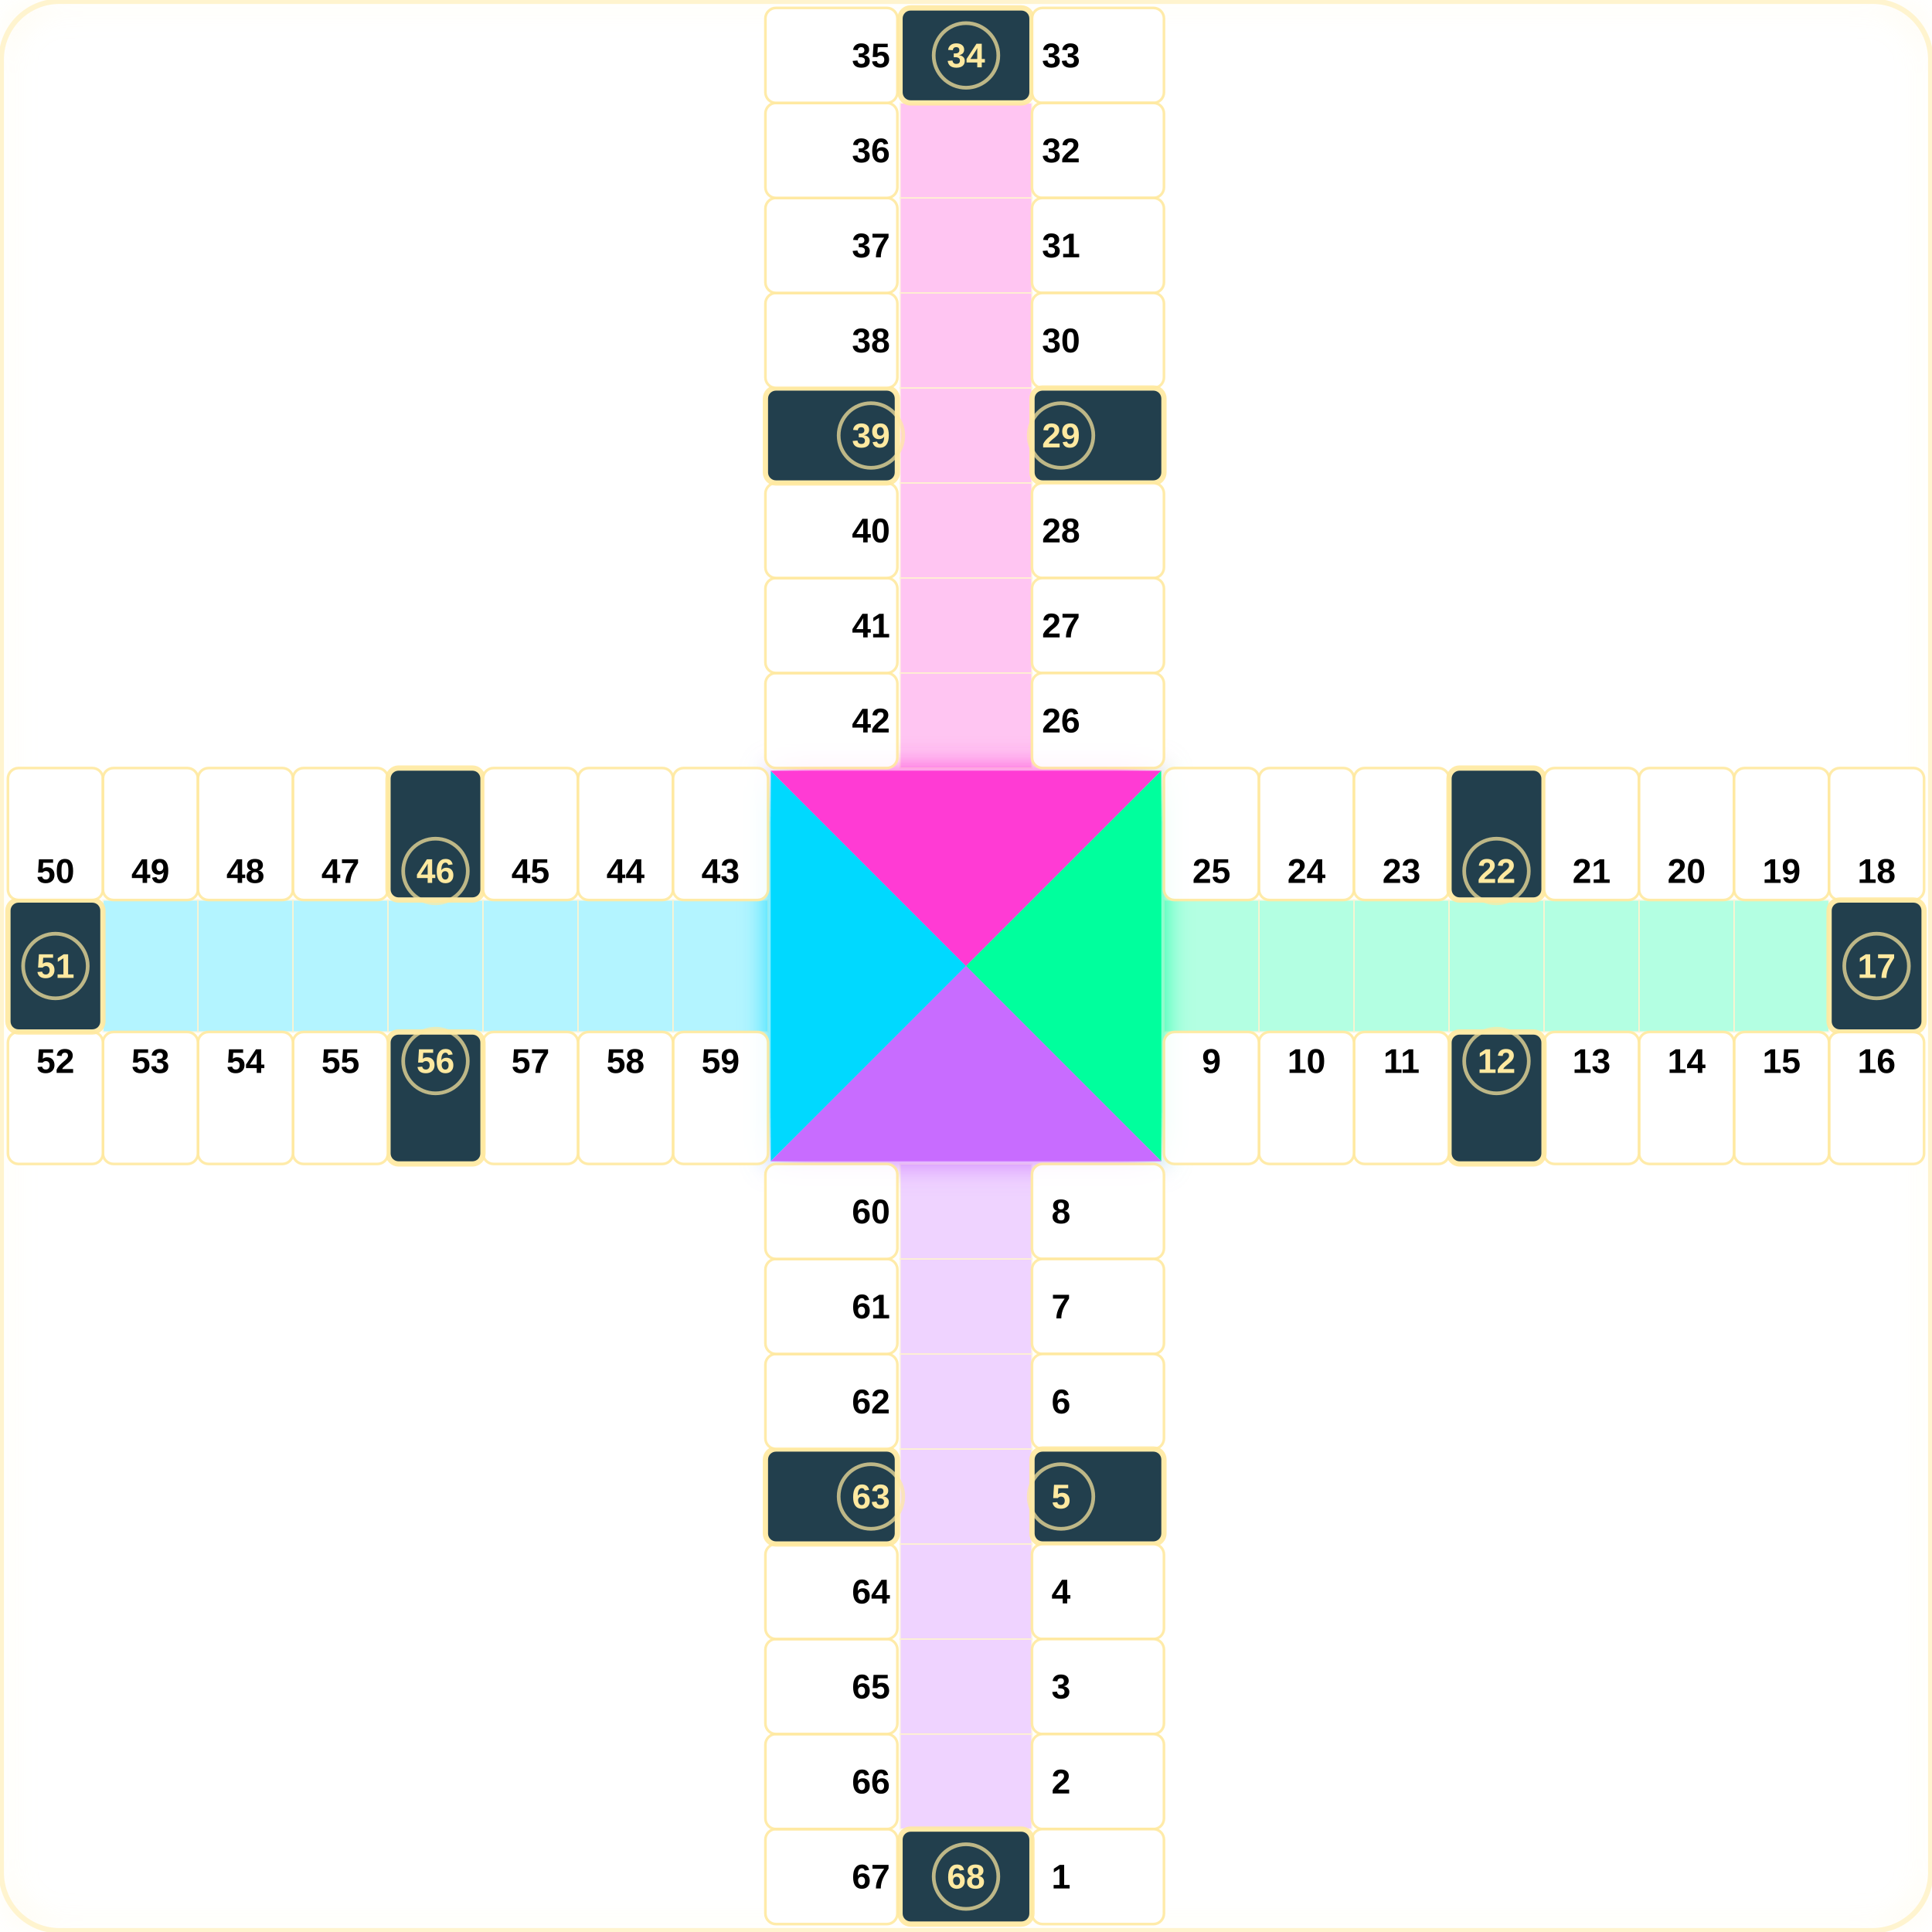
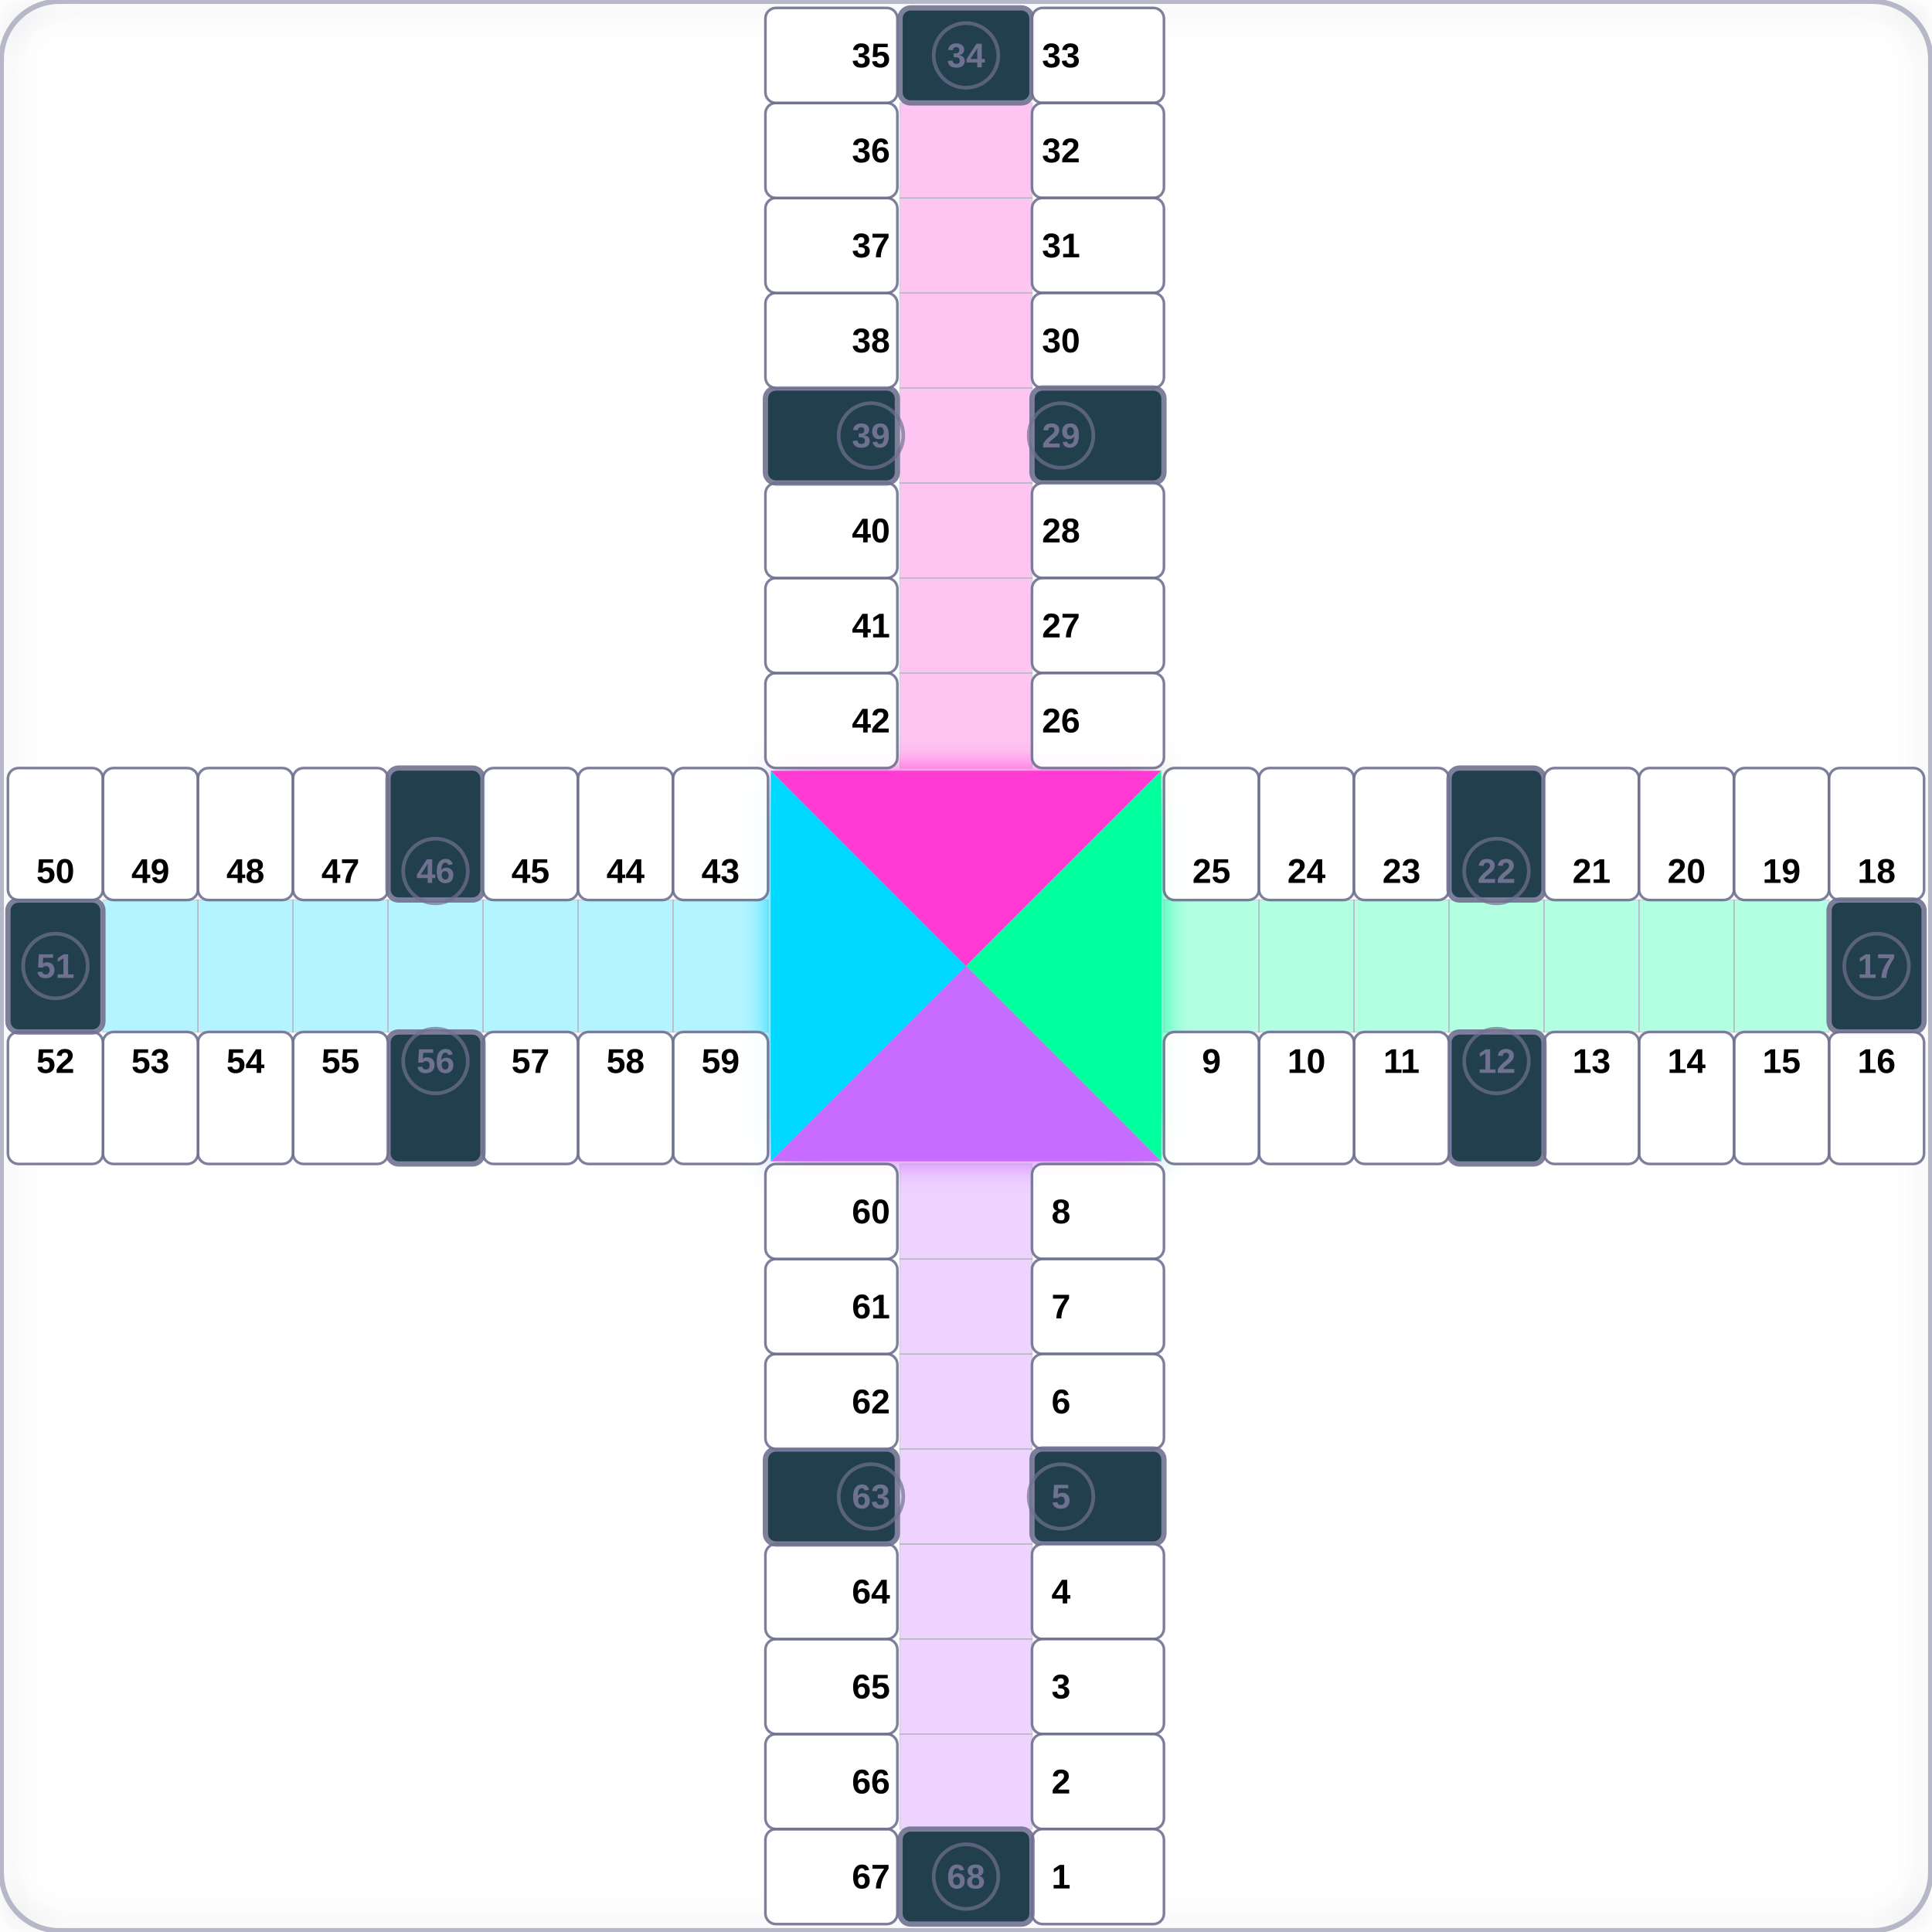
<svg xmlns="http://www.w3.org/2000/svg" viewBox="0 0 732 732" font-family="Arial, sans-serif">
  <defs>
    <radialGradient id="bg" cx="50%" cy="50%" r="75%">
      <stop offset="0%" stop-color="#101830" />
      <stop offset="100%" stop-color="#03060f" />
    </radialGradient>
    <linearGradient id="gPink" x1="0" y1="0" x2="1" y2="1">
      <stop offset="0%" stop-color="#ff3bd4" />
      <stop offset="100%" stop-color="#ff3bd4" />
    </linearGradient>
    <linearGradient id="gBlue" x1="0" y1="0" x2="1" y2="1">
      <stop offset="0%" stop-color="#00d9ff" />
      <stop offset="100%" stop-color="#00d9ff" />
    </linearGradient>
    <linearGradient id="gPurple" x1="0" y1="0" x2="1" y2="1">
      <stop offset="0%" stop-color="#c86cff" />
      <stop offset="100%" stop-color="#c86cff" />
    </linearGradient>
    <linearGradient id="gGreen" x1="0" y1="0" x2="1" y2="1">
      <stop offset="0%" stop-color="#00ff9d" />
      <stop offset="100%" stop-color="#00ff9d" />
    </linearGradient>
    <filter id="glow">
      <feGaussianBlur stdDeviation="5.5" result="b" />
      <feMerge>
        <feMergeNode in="b" />
        <feMergeNode in="SourceGraphic" />
      </feMerge>
    </filter>
  </defs>
-   <rect x="0.5" y="0.5" width="731" height="731" rx="22" fill="none" stroke="#ffe9a0" stroke-width="2" opacity="0.5" filter="url(#glow)" />
-   <rect x="341" y="657" width="50" height="36" fill="url(#gPurple)" opacity="0.3" stroke="#ffe9a0" stroke-width="0.5" />
-   <rect x="341" y="621" width="50" height="36" fill="url(#gPurple)" opacity="0.3" stroke="#ffe9a0" stroke-width="0.5" />
-   <rect x="341" y="585" width="50" height="36" fill="url(#gPurple)" opacity="0.3" stroke="#ffe9a0" stroke-width="0.5" />
-   <rect x="341" y="549" width="50" height="36" fill="url(#gPurple)" opacity="0.3" stroke="#ffe9a0" stroke-width="0.5" />
-   <rect x="341" y="513" width="50" height="36" fill="url(#gPurple)" opacity="0.3" stroke="#ffe9a0" stroke-width="0.5" />
-   <rect x="341" y="477" width="50" height="36" fill="url(#gPurple)" opacity="0.3" stroke="#ffe9a0" stroke-width="0.5" />
-   <rect x="341" y="441" width="50" height="36" fill="url(#gPurple)" opacity="0.3" stroke="#ffe9a0" stroke-width="0.5" />
-   <rect x="39" y="341" width="36" height="50" fill="url(#gBlue)" opacity="0.3" stroke="#ffe9a0" stroke-width="0.5" />
-   <rect x="75" y="341" width="36" height="50" fill="url(#gBlue)" opacity="0.3" stroke="#ffe9a0" stroke-width="0.5" />
-   <rect x="111" y="341" width="36" height="50" fill="url(#gBlue)" opacity="0.3" stroke="#ffe9a0" stroke-width="0.5" />
-   <rect x="147" y="341" width="36" height="50" fill="url(#gBlue)" opacity="0.3" stroke="#ffe9a0" stroke-width="0.5" />
-   <rect x="183" y="341" width="36" height="50" fill="url(#gBlue)" opacity="0.3" stroke="#ffe9a0" stroke-width="0.5" />
-   <rect x="219" y="341" width="36" height="50" fill="url(#gBlue)" opacity="0.3" stroke="#ffe9a0" stroke-width="0.5" />
-   <rect x="255" y="341" width="36" height="50" fill="url(#gBlue)" opacity="0.3" stroke="#ffe9a0" stroke-width="0.5" />
-   <rect x="341" y="39" width="50" height="36" fill="url(#gPink)" opacity="0.3" stroke="#ffe9a0" stroke-width="0.5" />
-   <rect x="341" y="75" width="50" height="36" fill="url(#gPink)" opacity="0.3" stroke="#ffe9a0" stroke-width="0.5" />
-   <rect x="341" y="111" width="50" height="36" fill="url(#gPink)" opacity="0.3" stroke="#ffe9a0" stroke-width="0.5" />
-   <rect x="341" y="147" width="50" height="36" fill="url(#gPink)" opacity="0.3" stroke="#ffe9a0" stroke-width="0.5" />
-   <rect x="341" y="183" width="50" height="36" fill="url(#gPink)" opacity="0.3" stroke="#ffe9a0" stroke-width="0.5" />
-   <rect x="341" y="219" width="50" height="36" fill="url(#gPink)" opacity="0.3" stroke="#ffe9a0" stroke-width="0.5" />
-   <rect x="341" y="255" width="50" height="36" fill="url(#gPink)" opacity="0.3" stroke="#ffe9a0" stroke-width="0.5" />
-   <rect x="657" y="341" width="36" height="50" fill="url(#gGreen)" opacity="0.3" stroke="#ffe9a0" stroke-width="0.5" />
-   <rect x="621" y="341" width="36" height="50" fill="url(#gGreen)" opacity="0.3" stroke="#ffe9a0" stroke-width="0.5" />
-   <rect x="585" y="341" width="36" height="50" fill="url(#gGreen)" opacity="0.3" stroke="#ffe9a0" stroke-width="0.5" />
-   <rect x="549" y="341" width="36" height="50" fill="url(#gGreen)" opacity="0.3" stroke="#ffe9a0" stroke-width="0.5" />
-   <rect x="513" y="341" width="36" height="50" fill="url(#gGreen)" opacity="0.3" stroke="#ffe9a0" stroke-width="0.5" />
-   <rect x="477" y="341" width="36" height="50" fill="url(#gGreen)" opacity="0.3" stroke="#ffe9a0" stroke-width="0.5" />
-   <rect x="441" y="341" width="36" height="50" fill="url(#gGreen)" opacity="0.3" stroke="#ffe9a0" stroke-width="0.5" />
+   <rect x="0.5" y="0.5" width="731" height="731" rx="22" fill="none" stroke="#6f7190ff" stroke-width="2" opacity="0.5" filter="url(#glow)" />
+   <rect x="341" y="657" width="50" height="36" fill="url(#gPurple)" opacity="0.3" stroke="#6f7190ff" stroke-width="0.5" />
+   <rect x="341" y="621" width="50" height="36" fill="url(#gPurple)" opacity="0.3" stroke="#6f7190ff" stroke-width="0.5" />
+   <rect x="341" y="585" width="50" height="36" fill="url(#gPurple)" opacity="0.3" stroke="#6f7190ff" stroke-width="0.5" />
+   <rect x="341" y="549" width="50" height="36" fill="url(#gPurple)" opacity="0.3" stroke="#6f7190ff" stroke-width="0.5" />
+   <rect x="341" y="513" width="50" height="36" fill="url(#gPurple)" opacity="0.3" stroke="#6f7190ff" stroke-width="0.5" />
+   <rect x="341" y="477" width="50" height="36" fill="url(#gPurple)" opacity="0.3" stroke="#6f7190ff" stroke-width="0.5" />
+   <rect x="341" y="441" width="50" height="36" fill="url(#gPurple)" opacity="0.3" stroke="#6f7190ff" stroke-width="0.5" />
+   <rect x="39" y="341" width="36" height="50" fill="url(#gBlue)" opacity="0.3" stroke="#6f7190ff" stroke-width="0.5" />
+   <rect x="75" y="341" width="36" height="50" fill="url(#gBlue)" opacity="0.3" stroke="#6f7190ff" stroke-width="0.5" />
+   <rect x="111" y="341" width="36" height="50" fill="url(#gBlue)" opacity="0.3" stroke="#6f7190ff" stroke-width="0.5" />
+   <rect x="147" y="341" width="36" height="50" fill="url(#gBlue)" opacity="0.3" stroke="#6f7190ff" stroke-width="0.5" />
+   <rect x="183" y="341" width="36" height="50" fill="url(#gBlue)" opacity="0.3" stroke="#6f7190ff" stroke-width="0.5" />
+   <rect x="219" y="341" width="36" height="50" fill="url(#gBlue)" opacity="0.3" stroke="#6f7190ff" stroke-width="0.5" />
+   <rect x="255" y="341" width="36" height="50" fill="url(#gBlue)" opacity="0.3" stroke="#6f7190ff" stroke-width="0.5" />
+   <rect x="341" y="39" width="50" height="36" fill="url(#gPink)" opacity="0.3" stroke="#6f7190ff" stroke-width="0.5" />
+   <rect x="341" y="75" width="50" height="36" fill="url(#gPink)" opacity="0.3" stroke="#6f7190ff" stroke-width="0.5" />
+   <rect x="341" y="111" width="50" height="36" fill="url(#gPink)" opacity="0.3" stroke="#6f7190ff" stroke-width="0.5" />
+   <rect x="341" y="147" width="50" height="36" fill="url(#gPink)" opacity="0.3" stroke="#6f7190ff" stroke-width="0.5" />
+   <rect x="341" y="183" width="50" height="36" fill="url(#gPink)" opacity="0.3" stroke="#6f7190ff" stroke-width="0.5" />
+   <rect x="341" y="219" width="50" height="36" fill="url(#gPink)" opacity="0.3" stroke="#6f7190ff" stroke-width="0.5" />
+   <rect x="341" y="255" width="50" height="36" fill="url(#gPink)" opacity="0.3" stroke="#6f7190ff" stroke-width="0.5" />
+   <rect x="657" y="341" width="36" height="50" fill="url(#gGreen)" opacity="0.3" stroke="#6f7190ff" stroke-width="0.5" />
+   <rect x="621" y="341" width="36" height="50" fill="url(#gGreen)" opacity="0.3" stroke="#6f7190ff" stroke-width="0.5" />
+   <rect x="585" y="341" width="36" height="50" fill="url(#gGreen)" opacity="0.3" stroke="#6f7190ff" stroke-width="0.5" />
+   <rect x="549" y="341" width="36" height="50" fill="url(#gGreen)" opacity="0.3" stroke="#6f7190ff" stroke-width="0.5" />
+   <rect x="513" y="341" width="36" height="50" fill="url(#gGreen)" opacity="0.3" stroke="#6f7190ff" stroke-width="0.5" />
+   <rect x="477" y="341" width="36" height="50" fill="url(#gGreen)" opacity="0.3" stroke="#6f7190ff" stroke-width="0.5" />
+   <rect x="441" y="341" width="36" height="50" fill="url(#gGreen)" opacity="0.3" stroke="#6f7190ff" stroke-width="0.5" />
  <g filter="url(#glow)">
    <polygon points="292,292 366.0,366.0 292,440" fill="url(#gBlue)" />
    <polygon points="292,292 366.0,366.0 440,292" fill="url(#gPink)" />
    <polygon points="440,292 366.0,366.0 440,440" fill="url(#gGreen)" />
    <polygon points="292,440 366.0,366.0 440,440" fill="url(#gPurple)" />
  </g>
-   <rect x="290" y="693" width="50" height="36" rx="4" fill="#ffffffff" stroke="#ffe9a0" stroke-width="1" opacity="0.9" />
+   <rect x="290" y="693" width="50" height="36" rx="4" fill="#ffffffff" stroke="#6f7190ff" stroke-width="1" opacity="0.9" />
  <text x="330.0" y="711" font-size="13" font-weight="bold" fill="#000000ff" text-anchor="middle" dominant-baseline="central">67</text>
-   <rect x="290" y="657" width="50" height="36" rx="4" fill="#ffffffff" stroke="#ffe9a0" stroke-width="1" opacity="0.9" />
+   <rect x="290" y="657" width="50" height="36" rx="4" fill="#ffffffff" stroke="#6f7190ff" stroke-width="1" opacity="0.9" />
  <text x="330.0" y="675" font-size="13" font-weight="bold" fill="#000000ff" text-anchor="middle" dominant-baseline="central">66</text>
-   <rect x="290" y="621" width="50" height="36" rx="4" fill="#ffffffff" stroke="#ffe9a0" stroke-width="1" opacity="0.9" />
+   <rect x="290" y="621" width="50" height="36" rx="4" fill="#ffffffff" stroke="#6f7190ff" stroke-width="1" opacity="0.9" />
  <text x="330.0" y="639" font-size="13" font-weight="bold" fill="#000000ff" text-anchor="middle" dominant-baseline="central">65</text>
-   <rect x="290" y="585" width="50" height="36" rx="4" fill="#ffffffff" stroke="#ffe9a0" stroke-width="1" opacity="0.9" />
+   <rect x="290" y="585" width="50" height="36" rx="4" fill="#ffffffff" stroke="#6f7190ff" stroke-width="1" opacity="0.9" />
  <text x="330.0" y="603" font-size="13" font-weight="bold" fill="#000000ff" text-anchor="middle" dominant-baseline="central">64</text>
-   <rect x="290" y="549" width="50" height="36" rx="4" fill="#0a2a3a" stroke="#ffe9a0" stroke-width="2" opacity="0.9" />
-   <circle cx="330.0" cy="567" r="12.24" fill="none" stroke="#ffe9a0" stroke-width="1.4" opacity="0.7" />
-   <text x="330.0" y="567" font-size="13" font-weight="bold" fill="#ffe9a0" text-anchor="middle" dominant-baseline="central">63</text>
-   <rect x="290" y="513" width="50" height="36" rx="4" fill="#ffffffff" stroke="#ffe9a0" stroke-width="1" opacity="0.9" />
+   <rect x="290" y="549" width="50" height="36" rx="4" fill="#0a2a3a" stroke="#6f7190ff" stroke-width="2" opacity="0.9" />
+   <circle cx="330.0" cy="567" r="12.24" fill="none" stroke="#6f7190ff" stroke-width="1.4" opacity="0.7" />
+   <text x="330.0" y="567" font-size="13" font-weight="bold" fill="#6f7190ff" text-anchor="middle" dominant-baseline="central">63</text>
+   <rect x="290" y="513" width="50" height="36" rx="4" fill="#ffffffff" stroke="#6f7190ff" stroke-width="1" opacity="0.9" />
  <text x="330.0" y="531" font-size="13" font-weight="bold" fill="#000000ff" text-anchor="middle" dominant-baseline="central">62</text>
-   <rect x="290" y="477" width="50" height="36" rx="4" fill="#ffffffff" stroke="#ffe9a0" stroke-width="1" opacity="0.9" />
+   <rect x="290" y="477" width="50" height="36" rx="4" fill="#ffffffff" stroke="#6f7190ff" stroke-width="1" opacity="0.9" />
  <text x="330.0" y="495" font-size="13" font-weight="bold" fill="#000000ff" text-anchor="middle" dominant-baseline="central">61</text>
-   <rect x="290" y="441" width="50" height="36" rx="4" fill="#ffffffff" stroke="#ffe9a0" stroke-width="1" opacity="0.9" />
+   <rect x="290" y="441" width="50" height="36" rx="4" fill="#ffffffff" stroke="#6f7190ff" stroke-width="1" opacity="0.9" />
  <text x="330.0" y="459" font-size="13" font-weight="bold" fill="#000000ff" text-anchor="middle" dominant-baseline="central">60</text>
-   <rect x="255" y="391" width="36" height="50" rx="4" fill="#ffffffff" stroke="#ffe9a0" stroke-width="1" opacity="0.9" />
+   <rect x="255" y="391" width="36" height="50" rx="4" fill="#ffffffff" stroke="#6f7190ff" stroke-width="1" opacity="0.9" />
  <text x="273" y="402.0" font-size="13" font-weight="bold" fill="#000000ff" text-anchor="middle" dominant-baseline="central">59</text>
-   <rect x="219" y="391" width="36" height="50" rx="4" fill="#ffffffff" stroke="#ffe9a0" stroke-width="1" opacity="0.9" />
+   <rect x="219" y="391" width="36" height="50" rx="4" fill="#ffffffff" stroke="#6f7190ff" stroke-width="1" opacity="0.9" />
  <text x="237" y="402.0" font-size="13" font-weight="bold" fill="#000000ff" text-anchor="middle" dominant-baseline="central">58</text>
-   <rect x="183" y="391" width="36" height="50" rx="4" fill="#ffffffff" stroke="#ffe9a0" stroke-width="1" opacity="0.9" />
+   <rect x="183" y="391" width="36" height="50" rx="4" fill="#ffffffff" stroke="#6f7190ff" stroke-width="1" opacity="0.9" />
  <text x="201" y="402.0" font-size="13" font-weight="bold" fill="#000000ff" text-anchor="middle" dominant-baseline="central">57</text>
-   <rect x="147" y="391" width="36" height="50" rx="4" fill="#0a2a3a" stroke="#ffe9a0" stroke-width="2" opacity="0.9" />
-   <circle cx="165" cy="402.0" r="12.24" fill="none" stroke="#ffe9a0" stroke-width="1.4" opacity="0.7" />
-   <text x="165" y="402.0" font-size="13" font-weight="bold" fill="#ffe9a0" text-anchor="middle" dominant-baseline="central">56</text>
-   <rect x="111" y="391" width="36" height="50" rx="4" fill="#ffffffff" stroke="#ffe9a0" stroke-width="1" opacity="0.9" />
+   <rect x="147" y="391" width="36" height="50" rx="4" fill="#0a2a3a" stroke="#6f7190ff" stroke-width="2" opacity="0.9" />
+   <circle cx="165" cy="402.0" r="12.24" fill="none" stroke="#6f7190ff" stroke-width="1.4" opacity="0.7" />
+   <text x="165" y="402.0" font-size="13" font-weight="bold" fill="#6f7190ff" text-anchor="middle" dominant-baseline="central">56</text>
+   <rect x="111" y="391" width="36" height="50" rx="4" fill="#ffffffff" stroke="#6f7190ff" stroke-width="1" opacity="0.9" />
  <text x="129" y="402.0" font-size="13" font-weight="bold" fill="#000000ff" text-anchor="middle" dominant-baseline="central">55</text>
-   <rect x="75" y="391" width="36" height="50" rx="4" fill="#ffffffff" stroke="#ffe9a0" stroke-width="1" opacity="0.9" />
+   <rect x="75" y="391" width="36" height="50" rx="4" fill="#ffffffff" stroke="#6f7190ff" stroke-width="1" opacity="0.9" />
  <text x="93" y="402.0" font-size="13" font-weight="bold" fill="#000000ff" text-anchor="middle" dominant-baseline="central">54</text>
-   <rect x="39" y="391" width="36" height="50" rx="4" fill="#ffffffff" stroke="#ffe9a0" stroke-width="1" opacity="0.9" />
+   <rect x="39" y="391" width="36" height="50" rx="4" fill="#ffffffff" stroke="#6f7190ff" stroke-width="1" opacity="0.9" />
  <text x="57" y="402.0" font-size="13" font-weight="bold" fill="#000000ff" text-anchor="middle" dominant-baseline="central">53</text>
-   <rect x="3" y="391" width="36" height="50" rx="4" fill="#ffffffff" stroke="#ffe9a0" stroke-width="1" opacity="0.9" />
+   <rect x="3" y="391" width="36" height="50" rx="4" fill="#ffffffff" stroke="#6f7190ff" stroke-width="1" opacity="0.9" />
  <text x="21" y="402.0" font-size="13" font-weight="bold" fill="#000000ff" text-anchor="middle" dominant-baseline="central">52</text>
-   <rect x="3" y="341" width="36" height="50" rx="4" fill="#0a2a3a" stroke="#ffe9a0" stroke-width="2" opacity="0.9" />
-   <circle cx="21" cy="366.0" r="12.24" fill="none" stroke="#ffe9a0" stroke-width="1.4" opacity="0.7" />
-   <text x="21" y="366.0" font-size="13" font-weight="bold" fill="#ffe9a0" text-anchor="middle" dominant-baseline="central">51</text>
-   <rect x="3" y="291" width="36" height="50" rx="4" fill="#ffffffff" stroke="#ffe9a0" stroke-width="1" opacity="0.9" />
+   <rect x="3" y="341" width="36" height="50" rx="4" fill="#0a2a3a" stroke="#6f7190ff" stroke-width="2" opacity="0.9" />
+   <circle cx="21" cy="366.0" r="12.24" fill="none" stroke="#6f7190ff" stroke-width="1.4" opacity="0.7" />
+   <text x="21" y="366.0" font-size="13" font-weight="bold" fill="#6f7190ff" text-anchor="middle" dominant-baseline="central">51</text>
+   <rect x="3" y="291" width="36" height="50" rx="4" fill="#ffffffff" stroke="#6f7190ff" stroke-width="1" opacity="0.9" />
  <text x="21" y="330.0" font-size="13" font-weight="bold" fill="#000000ff" text-anchor="middle" dominant-baseline="central">50</text>
-   <rect x="39" y="291" width="36" height="50" rx="4" fill="#ffffffff" stroke="#ffe9a0" stroke-width="1" opacity="0.9" />
+   <rect x="39" y="291" width="36" height="50" rx="4" fill="#ffffffff" stroke="#6f7190ff" stroke-width="1" opacity="0.9" />
  <text x="57" y="330.0" font-size="13" font-weight="bold" fill="#000000ff" text-anchor="middle" dominant-baseline="central">49</text>
-   <rect x="75" y="291" width="36" height="50" rx="4" fill="#ffffffff" stroke="#ffe9a0" stroke-width="1" opacity="0.9" />
+   <rect x="75" y="291" width="36" height="50" rx="4" fill="#ffffffff" stroke="#6f7190ff" stroke-width="1" opacity="0.9" />
  <text x="93" y="330.0" font-size="13" font-weight="bold" fill="#000000ff" text-anchor="middle" dominant-baseline="central">48</text>
-   <rect x="111" y="291" width="36" height="50" rx="4" fill="#ffffffff" stroke="#ffe9a0" stroke-width="1" opacity="0.9" />
+   <rect x="111" y="291" width="36" height="50" rx="4" fill="#ffffffff" stroke="#6f7190ff" stroke-width="1" opacity="0.9" />
  <text x="129" y="330.0" font-size="13" font-weight="bold" fill="#000000ff" text-anchor="middle" dominant-baseline="central">47</text>
-   <rect x="147" y="291" width="36" height="50" rx="4" fill="#0a2a3a" stroke="#ffe9a0" stroke-width="2" opacity="0.9" />
-   <circle cx="165" cy="330.0" r="12.24" fill="none" stroke="#ffe9a0" stroke-width="1.4" opacity="0.7" />
-   <text x="165" y="330.0" font-size="13" font-weight="bold" fill="#ffe9a0" text-anchor="middle" dominant-baseline="central">46</text>
-   <rect x="183" y="291" width="36" height="50" rx="4" fill="#ffffffff" stroke="#ffe9a0" stroke-width="1" opacity="0.9" />
+   <rect x="147" y="291" width="36" height="50" rx="4" fill="#0a2a3a" stroke="#6f7190ff" stroke-width="2" opacity="0.9" />
+   <circle cx="165" cy="330.0" r="12.24" fill="none" stroke="#6f7190ff" stroke-width="1.4" opacity="0.7" />
+   <text x="165" y="330.0" font-size="13" font-weight="bold" fill="#6f7190ff" text-anchor="middle" dominant-baseline="central">46</text>
+   <rect x="183" y="291" width="36" height="50" rx="4" fill="#ffffffff" stroke="#6f7190ff" stroke-width="1" opacity="0.9" />
  <text x="201" y="330.0" font-size="13" font-weight="bold" fill="#000000ff" text-anchor="middle" dominant-baseline="central">45</text>
-   <rect x="219" y="291" width="36" height="50" rx="4" fill="#ffffffff" stroke="#ffe9a0" stroke-width="1" opacity="0.9" />
+   <rect x="219" y="291" width="36" height="50" rx="4" fill="#ffffffff" stroke="#6f7190ff" stroke-width="1" opacity="0.9" />
  <text x="237" y="330.0" font-size="13" font-weight="bold" fill="#000000ff" text-anchor="middle" dominant-baseline="central">44</text>
-   <rect x="255" y="291" width="36" height="50" rx="4" fill="#ffffffff" stroke="#ffe9a0" stroke-width="1" opacity="0.9" />
+   <rect x="255" y="291" width="36" height="50" rx="4" fill="#ffffffff" stroke="#6f7190ff" stroke-width="1" opacity="0.9" />
  <text x="273" y="330.0" font-size="13" font-weight="bold" fill="#000000ff" text-anchor="middle" dominant-baseline="central">43</text>
-   <rect x="290" y="255" width="50" height="36" rx="4" fill="#ffffffff" stroke="#ffe9a0" stroke-width="1" opacity="0.9" />
+   <rect x="290" y="255" width="50" height="36" rx="4" fill="#ffffffff" stroke="#6f7190ff" stroke-width="1" opacity="0.9" />
  <text x="330.0" y="273" font-size="13" font-weight="bold" fill="#000000ff" text-anchor="middle" dominant-baseline="central">42</text>
-   <rect x="290" y="219" width="50" height="36" rx="4" fill="#ffffffff" stroke="#ffe9a0" stroke-width="1" opacity="0.9" />
+   <rect x="290" y="219" width="50" height="36" rx="4" fill="#ffffffff" stroke="#6f7190ff" stroke-width="1" opacity="0.9" />
  <text x="330.0" y="237" font-size="13" font-weight="bold" fill="#000000ff" text-anchor="middle" dominant-baseline="central">41</text>
-   <rect x="290" y="183" width="50" height="36" rx="4" fill="#ffffffff" stroke="#ffe9a0" stroke-width="1" opacity="0.9" />
+   <rect x="290" y="183" width="50" height="36" rx="4" fill="#ffffffff" stroke="#6f7190ff" stroke-width="1" opacity="0.9" />
  <text x="330.0" y="201" font-size="13" font-weight="bold" fill="#000000ff" text-anchor="middle" dominant-baseline="central">40</text>
-   <rect x="290" y="147" width="50" height="36" rx="4" fill="#0a2a3a" stroke="#ffe9a0" stroke-width="2" opacity="0.9" />
-   <circle cx="330.0" cy="165" r="12.24" fill="none" stroke="#ffe9a0" stroke-width="1.4" opacity="0.7" />
-   <text x="330.0" y="165" font-size="13" font-weight="bold" fill="#ffe9a0" text-anchor="middle" dominant-baseline="central">39</text>
-   <rect x="290" y="111" width="50" height="36" rx="4" fill="#ffffffff" stroke="#ffe9a0" stroke-width="1" opacity="0.9" />
+   <rect x="290" y="147" width="50" height="36" rx="4" fill="#0a2a3a" stroke="#6f7190ff" stroke-width="2" opacity="0.9" />
+   <circle cx="330.0" cy="165" r="12.24" fill="none" stroke="#6f7190ff" stroke-width="1.4" opacity="0.7" />
+   <text x="330.0" y="165" font-size="13" font-weight="bold" fill="#6f7190ff" text-anchor="middle" dominant-baseline="central">39</text>
+   <rect x="290" y="111" width="50" height="36" rx="4" fill="#ffffffff" stroke="#6f7190ff" stroke-width="1" opacity="0.9" />
  <text x="330.0" y="129" font-size="13" font-weight="bold" fill="#000000ff" text-anchor="middle" dominant-baseline="central">38</text>
-   <rect x="290" y="75" width="50" height="36" rx="4" fill="#ffffffff" stroke="#ffe9a0" stroke-width="1" opacity="0.9" />
+   <rect x="290" y="75" width="50" height="36" rx="4" fill="#ffffffff" stroke="#6f7190ff" stroke-width="1" opacity="0.9" />
  <text x="330.0" y="93" font-size="13" font-weight="bold" fill="#000000ff" text-anchor="middle" dominant-baseline="central">37</text>
-   <rect x="290" y="39" width="50" height="36" rx="4" fill="#ffffffff" stroke="#ffe9a0" stroke-width="1" opacity="0.9" />
+   <rect x="290" y="39" width="50" height="36" rx="4" fill="#ffffffff" stroke="#6f7190ff" stroke-width="1" opacity="0.9" />
  <text x="330.0" y="57" font-size="13" font-weight="bold" fill="#000000ff" text-anchor="middle" dominant-baseline="central">36</text>
-   <rect x="290" y="3" width="50" height="36" rx="4" fill="#ffffffff" stroke="#ffe9a0" stroke-width="1" opacity="0.9" />
+   <rect x="290" y="3" width="50" height="36" rx="4" fill="#ffffffff" stroke="#6f7190ff" stroke-width="1" opacity="0.9" />
  <text x="330.0" y="21" font-size="13" font-weight="bold" fill="#000000ff" text-anchor="middle" dominant-baseline="central">35</text>
-   <rect x="341" y="3" width="50" height="36" rx="4" fill="#0a2a3a" stroke="#ffe9a0" stroke-width="2" opacity="0.9" />
-   <circle cx="366.0" cy="21" r="12.24" fill="none" stroke="#ffe9a0" stroke-width="1.4" opacity="0.7" />
-   <text x="366.0" y="21" font-size="13" font-weight="bold" fill="#ffe9a0" text-anchor="middle" dominant-baseline="central">34</text>
-   <rect x="391" y="3" width="50" height="36" rx="4" fill="#ffffffff" stroke="#ffe9a0" stroke-width="1" opacity="0.9" />
+   <rect x="341" y="3" width="50" height="36" rx="4" fill="#0a2a3a" stroke="#6f7190ff" stroke-width="2" opacity="0.9" />
+   <circle cx="366.0" cy="21" r="12.24" fill="none" stroke="#6f7190ff" stroke-width="1.4" opacity="0.7" />
+   <text x="366.0" y="21" font-size="13" font-weight="bold" fill="#6f7190ff" text-anchor="middle" dominant-baseline="central">34</text>
+   <rect x="391" y="3" width="50" height="36" rx="4" fill="#ffffffff" stroke="#6f7190ff" stroke-width="1" opacity="0.9" />
  <text x="402.0" y="21" font-size="13" font-weight="bold" fill="#000000ff" text-anchor="middle" dominant-baseline="central">33</text>
-   <rect x="391" y="39" width="50" height="36" rx="4" fill="#ffffffff" stroke="#ffe9a0" stroke-width="1" opacity="0.9" />
+   <rect x="391" y="39" width="50" height="36" rx="4" fill="#ffffffff" stroke="#6f7190ff" stroke-width="1" opacity="0.9" />
  <text x="402.0" y="57" font-size="13" font-weight="bold" fill="#000000ff" text-anchor="middle" dominant-baseline="central">32</text>
-   <rect x="391" y="75" width="50" height="36" rx="4" fill="#ffffffff" stroke="#ffe9a0" stroke-width="1" opacity="0.9" />
+   <rect x="391" y="75" width="50" height="36" rx="4" fill="#ffffffff" stroke="#6f7190ff" stroke-width="1" opacity="0.9" />
  <text x="402.0" y="93" font-size="13" font-weight="bold" fill="#000000ff" text-anchor="middle" dominant-baseline="central">31</text>
-   <rect x="391" y="111" width="50" height="36" rx="4" fill="#ffffffff" stroke="#ffe9a0" stroke-width="1" opacity="0.9" />
+   <rect x="391" y="111" width="50" height="36" rx="4" fill="#ffffffff" stroke="#6f7190ff" stroke-width="1" opacity="0.9" />
  <text x="402.0" y="129" font-size="13" font-weight="bold" fill="#000000ff" text-anchor="middle" dominant-baseline="central">30</text>
-   <rect x="391" y="147" width="50" height="36" rx="4" fill="#0a2a3a" stroke="#ffe9a0" stroke-width="2" opacity="0.9" />
-   <circle cx="402.0" cy="165" r="12.24" fill="none" stroke="#ffe9a0" stroke-width="1.4" opacity="0.7" />
-   <text x="402.0" y="165" font-size="13" font-weight="bold" fill="#ffe9a0" text-anchor="middle" dominant-baseline="central">29</text>
-   <rect x="391" y="183" width="50" height="36" rx="4" fill="#ffffffff" stroke="#ffe9a0" stroke-width="1" opacity="0.9" />
+   <rect x="391" y="147" width="50" height="36" rx="4" fill="#0a2a3a" stroke="#6f7190ff" stroke-width="2" opacity="0.9" />
+   <circle cx="402.0" cy="165" r="12.24" fill="none" stroke="#6f7190ff" stroke-width="1.4" opacity="0.7" />
+   <text x="402.0" y="165" font-size="13" font-weight="bold" fill="#6f7190ff" text-anchor="middle" dominant-baseline="central">29</text>
+   <rect x="391" y="183" width="50" height="36" rx="4" fill="#ffffffff" stroke="#6f7190ff" stroke-width="1" opacity="0.9" />
  <text x="402.0" y="201" font-size="13" font-weight="bold" fill="#000000ff" text-anchor="middle" dominant-baseline="central">28</text>
-   <rect x="391" y="219" width="50" height="36" rx="4" fill="#ffffffff" stroke="#ffe9a0" stroke-width="1" opacity="0.9" />
+   <rect x="391" y="219" width="50" height="36" rx="4" fill="#ffffffff" stroke="#6f7190ff" stroke-width="1" opacity="0.9" />
  <text x="402.0" y="237" font-size="13" font-weight="bold" fill="#000000ff" text-anchor="middle" dominant-baseline="central">27</text>
-   <rect x="391" y="255" width="50" height="36" rx="4" fill="#ffffffff" stroke="#ffe9a0" stroke-width="1" opacity="0.9" />
+   <rect x="391" y="255" width="50" height="36" rx="4" fill="#ffffffff" stroke="#6f7190ff" stroke-width="1" opacity="0.9" />
  <text x="402.0" y="273" font-size="13" font-weight="bold" fill="#000000ff" text-anchor="middle" dominant-baseline="central">26</text>
-   <rect x="441" y="291" width="36" height="50" rx="4" fill="#ffffffff" stroke="#ffe9a0" stroke-width="1" opacity="0.9" />
+   <rect x="441" y="291" width="36" height="50" rx="4" fill="#ffffffff" stroke="#6f7190ff" stroke-width="1" opacity="0.9" />
  <text x="459" y="330.0" font-size="13" font-weight="bold" fill="#000000ff" text-anchor="middle" dominant-baseline="central">25</text>
-   <rect x="477" y="291" width="36" height="50" rx="4" fill="#ffffffff" stroke="#ffe9a0" stroke-width="1" opacity="0.9" />
+   <rect x="477" y="291" width="36" height="50" rx="4" fill="#ffffffff" stroke="#6f7190ff" stroke-width="1" opacity="0.9" />
  <text x="495" y="330.0" font-size="13" font-weight="bold" fill="#000000ff" text-anchor="middle" dominant-baseline="central">24</text>
-   <rect x="513" y="291" width="36" height="50" rx="4" fill="#ffffffff" stroke="#ffe9a0" stroke-width="1" opacity="0.9" />
+   <rect x="513" y="291" width="36" height="50" rx="4" fill="#ffffffff" stroke="#6f7190ff" stroke-width="1" opacity="0.9" />
  <text x="531" y="330.0" font-size="13" font-weight="bold" fill="#000000ff" text-anchor="middle" dominant-baseline="central">23</text>
-   <rect x="549" y="291" width="36" height="50" rx="4" fill="#0a2a3a" stroke="#ffe9a0" stroke-width="2" opacity="0.9" />
-   <circle cx="567" cy="330.0" r="12.24" fill="none" stroke="#ffe9a0" stroke-width="1.4" opacity="0.7" />
-   <text x="567" y="330.0" font-size="13" font-weight="bold" fill="#ffe9a0" text-anchor="middle" dominant-baseline="central">22</text>
-   <rect x="585" y="291" width="36" height="50" rx="4" fill="#ffffffff" stroke="#ffe9a0" stroke-width="1" opacity="0.9" />
+   <rect x="549" y="291" width="36" height="50" rx="4" fill="#0a2a3a" stroke="#6f7190ff" stroke-width="2" opacity="0.9" />
+   <circle cx="567" cy="330.0" r="12.24" fill="none" stroke="#6f7190ff" stroke-width="1.4" opacity="0.7" />
+   <text x="567" y="330.0" font-size="13" font-weight="bold" fill="#6f7190ff" text-anchor="middle" dominant-baseline="central">22</text>
+   <rect x="585" y="291" width="36" height="50" rx="4" fill="#ffffffff" stroke="#6f7190ff" stroke-width="1" opacity="0.9" />
  <text x="603" y="330.0" font-size="13" font-weight="bold" fill="#000000ff" text-anchor="middle" dominant-baseline="central">21</text>
-   <rect x="621" y="291" width="36" height="50" rx="4" fill="#ffffffff" stroke="#ffe9a0" stroke-width="1" opacity="0.9" />
+   <rect x="621" y="291" width="36" height="50" rx="4" fill="#ffffffff" stroke="#6f7190ff" stroke-width="1" opacity="0.9" />
  <text x="639" y="330.0" font-size="13" font-weight="bold" fill="#000000ff" text-anchor="middle" dominant-baseline="central">20</text>
-   <rect x="657" y="291" width="36" height="50" rx="4" fill="#ffffffff" stroke="#ffe9a0" stroke-width="1" opacity="0.9" />
+   <rect x="657" y="291" width="36" height="50" rx="4" fill="#ffffffff" stroke="#6f7190ff" stroke-width="1" opacity="0.9" />
  <text x="675" y="330.0" font-size="13" font-weight="bold" fill="#000000ff" text-anchor="middle" dominant-baseline="central">19</text>
-   <rect x="693" y="291" width="36" height="50" rx="4" fill="#ffffffff" stroke="#ffe9a0" stroke-width="1" opacity="0.9" />
+   <rect x="693" y="291" width="36" height="50" rx="4" fill="#ffffffff" stroke="#6f7190ff" stroke-width="1" opacity="0.9" />
  <text x="711" y="330.0" font-size="13" font-weight="bold" fill="#000000ff" text-anchor="middle" dominant-baseline="central">18</text>
-   <rect x="693" y="341" width="36" height="50" rx="4" fill="#0a2a3a" stroke="#ffe9a0" stroke-width="2" opacity="0.9" />
-   <circle cx="711" cy="366.0" r="12.24" fill="none" stroke="#ffe9a0" stroke-width="1.4" opacity="0.7" />
-   <text x="711" y="366.0" font-size="13" font-weight="bold" fill="#ffe9a0" text-anchor="middle" dominant-baseline="central">17</text>
-   <rect x="693" y="391" width="36" height="50" rx="4" fill="#ffffffff" stroke="#ffe9a0" stroke-width="1" opacity="0.9" />
+   <rect x="693" y="341" width="36" height="50" rx="4" fill="#0a2a3a" stroke="#6f7190ff" stroke-width="2" opacity="0.9" />
+   <circle cx="711" cy="366.0" r="12.24" fill="none" stroke="#6f7190ff" stroke-width="1.4" opacity="0.7" />
+   <text x="711" y="366.0" font-size="13" font-weight="bold" fill="#6f7190ff" text-anchor="middle" dominant-baseline="central">17</text>
+   <rect x="693" y="391" width="36" height="50" rx="4" fill="#ffffffff" stroke="#6f7190ff" stroke-width="1" opacity="0.9" />
  <text x="711" y="402.0" font-size="13" font-weight="bold" fill="#000000ff" text-anchor="middle" dominant-baseline="central">16</text>
-   <rect x="657" y="391" width="36" height="50" rx="4" fill="#ffffffff" stroke="#ffe9a0" stroke-width="1" opacity="0.9" />
+   <rect x="657" y="391" width="36" height="50" rx="4" fill="#ffffffff" stroke="#6f7190ff" stroke-width="1" opacity="0.9" />
  <text x="675" y="402.0" font-size="13" font-weight="bold" fill="#000000ff" text-anchor="middle" dominant-baseline="central">15</text>
-   <rect x="621" y="391" width="36" height="50" rx="4" fill="#ffffffff" stroke="#ffe9a0" stroke-width="1" opacity="0.9" />
+   <rect x="621" y="391" width="36" height="50" rx="4" fill="#ffffffff" stroke="#6f7190ff" stroke-width="1" opacity="0.9" />
  <text x="639" y="402.0" font-size="13" font-weight="bold" fill="#000000ff" text-anchor="middle" dominant-baseline="central">14</text>
-   <rect x="585" y="391" width="36" height="50" rx="4" fill="#ffffffff" stroke="#ffe9a0" stroke-width="1" opacity="0.9" />
+   <rect x="585" y="391" width="36" height="50" rx="4" fill="#ffffffff" stroke="#6f7190ff" stroke-width="1" opacity="0.9" />
  <text x="603" y="402.0" font-size="13" font-weight="bold" fill="#000000ff" text-anchor="middle" dominant-baseline="central">13</text>
-   <rect x="549" y="391" width="36" height="50" rx="4" fill="#0a2a3a" stroke="#ffe9a0" stroke-width="2" opacity="0.9" />
-   <circle cx="567" cy="402.0" r="12.24" fill="none" stroke="#ffe9a0" stroke-width="1.4" opacity="0.7" />
-   <text x="567" y="402.0" font-size="13" font-weight="bold" fill="#ffe9a0" text-anchor="middle" dominant-baseline="central">12</text>
-   <rect x="513" y="391" width="36" height="50" rx="4" fill="#ffffffff" stroke="#ffe9a0" stroke-width="1" opacity="0.9" />
+   <rect x="549" y="391" width="36" height="50" rx="4" fill="#0a2a3a" stroke="#6f7190ff" stroke-width="2" opacity="0.9" />
+   <circle cx="567" cy="402.0" r="12.24" fill="none" stroke="#6f7190ff" stroke-width="1.4" opacity="0.7" />
+   <text x="567" y="402.0" font-size="13" font-weight="bold" fill="#6f7190ff" text-anchor="middle" dominant-baseline="central">12</text>
+   <rect x="513" y="391" width="36" height="50" rx="4" fill="#ffffffff" stroke="#6f7190ff" stroke-width="1" opacity="0.9" />
  <text x="531" y="402.0" font-size="13" font-weight="bold" fill="#000000ff" text-anchor="middle" dominant-baseline="central">11</text>
-   <rect x="477" y="391" width="36" height="50" rx="4" fill="#ffffffff" stroke="#ffe9a0" stroke-width="1" opacity="0.9" />
+   <rect x="477" y="391" width="36" height="50" rx="4" fill="#ffffffff" stroke="#6f7190ff" stroke-width="1" opacity="0.9" />
  <text x="495" y="402.0" font-size="13" font-weight="bold" fill="#000000ff" text-anchor="middle" dominant-baseline="central">10</text>
-   <rect x="441" y="391" width="36" height="50" rx="4" fill="#ffffffff" stroke="#ffe9a0" stroke-width="1" opacity="0.9" />
+   <rect x="441" y="391" width="36" height="50" rx="4" fill="#ffffffff" stroke="#6f7190ff" stroke-width="1" opacity="0.9" />
  <text x="459" y="402.0" font-size="13" font-weight="bold" fill="#000000ff" text-anchor="middle" dominant-baseline="central">9</text>
-   <rect x="391" y="441" width="50" height="36" rx="4" fill="#ffffffff" stroke="#ffe9a0" stroke-width="1" opacity="0.9" />
+   <rect x="391" y="441" width="50" height="36" rx="4" fill="#ffffffff" stroke="#6f7190ff" stroke-width="1" opacity="0.9" />
  <text x="402.0" y="459" font-size="13" font-weight="bold" fill="#000000ff" text-anchor="middle" dominant-baseline="central">8</text>
-   <rect x="391" y="477" width="50" height="36" rx="4" fill="#ffffffff" stroke="#ffe9a0" stroke-width="1" opacity="0.9" />
+   <rect x="391" y="477" width="50" height="36" rx="4" fill="#ffffffff" stroke="#6f7190ff" stroke-width="1" opacity="0.9" />
  <text x="402.0" y="495" font-size="13" font-weight="bold" fill="#000000ff" text-anchor="middle" dominant-baseline="central">7</text>
-   <rect x="391" y="513" width="50" height="36" rx="4" fill="#ffffffff" stroke="#ffe9a0" stroke-width="1" opacity="0.9" />
+   <rect x="391" y="513" width="50" height="36" rx="4" fill="#ffffffff" stroke="#6f7190ff" stroke-width="1" opacity="0.9" />
  <text x="402.0" y="531" font-size="13" font-weight="bold" fill="#000000ff" text-anchor="middle" dominant-baseline="central">6</text>
-   <rect x="391" y="549" width="50" height="36" rx="4" fill="#0a2a3a" stroke="#ffe9a0" stroke-width="2" opacity="0.9" />
-   <circle cx="402.0" cy="567" r="12.24" fill="none" stroke="#ffe9a0" stroke-width="1.4" opacity="0.7" />
-   <text x="402.0" y="567" font-size="13" font-weight="bold" fill="#ffe9a0" text-anchor="middle" dominant-baseline="central">5</text>
-   <rect x="391" y="585" width="50" height="36" rx="4" fill="#ffffffff" stroke="#ffe9a0" stroke-width="1" opacity="0.9" />
+   <rect x="391" y="549" width="50" height="36" rx="4" fill="#0a2a3a" stroke="#6f7190ff" stroke-width="2" opacity="0.9" />
+   <circle cx="402.0" cy="567" r="12.24" fill="none" stroke="#6f7190ff" stroke-width="1.4" opacity="0.7" />
+   <text x="402.0" y="567" font-size="13" font-weight="bold" fill="#6f7190ff" text-anchor="middle" dominant-baseline="central">5</text>
+   <rect x="391" y="585" width="50" height="36" rx="4" fill="#ffffffff" stroke="#6f7190ff" stroke-width="1" opacity="0.9" />
  <text x="402.0" y="603" font-size="13" font-weight="bold" fill="#000000ff" text-anchor="middle" dominant-baseline="central">4</text>
-   <rect x="391" y="621" width="50" height="36" rx="4" fill="#ffffffff" stroke="#ffe9a0" stroke-width="1" opacity="0.9" />
+   <rect x="391" y="621" width="50" height="36" rx="4" fill="#ffffffff" stroke="#6f7190ff" stroke-width="1" opacity="0.9" />
  <text x="402.0" y="639" font-size="13" font-weight="bold" fill="#000000ff" text-anchor="middle" dominant-baseline="central">3</text>
-   <rect x="391" y="657" width="50" height="36" rx="4" fill="#ffffffff" stroke="#ffe9a0" stroke-width="1" opacity="0.9" />
+   <rect x="391" y="657" width="50" height="36" rx="4" fill="#ffffffff" stroke="#6f7190ff" stroke-width="1" opacity="0.9" />
  <text x="402.0" y="675" font-size="13" font-weight="bold" fill="#000000ff" text-anchor="middle" dominant-baseline="central">2</text>
-   <rect x="391" y="693" width="50" height="36" rx="4" fill="#ffffffff" stroke="#ffe9a0" stroke-width="1" opacity="0.9" />
+   <rect x="391" y="693" width="50" height="36" rx="4" fill="#ffffffff" stroke="#6f7190ff" stroke-width="1" opacity="0.9" />
  <text x="402.0" y="711" font-size="13" font-weight="bold" fill="#000000ff" text-anchor="middle" dominant-baseline="central">1</text>
-   <rect x="341" y="693" width="50" height="36" rx="4" fill="#0a2a3a" stroke="#ffe9a0" stroke-width="2" opacity="0.9" />
-   <circle cx="366.0" cy="711" r="12.24" fill="none" stroke="#ffe9a0" stroke-width="1.4" opacity="0.7" />
-   <text x="366.0" y="711" font-size="13" font-weight="bold" fill="#ffe9a0" text-anchor="middle" dominant-baseline="central">68</text>
+   <rect x="341" y="693" width="50" height="36" rx="4" fill="#0a2a3a" stroke="#6f7190ff" stroke-width="2" opacity="0.9" />
+   <circle cx="366.0" cy="711" r="12.24" fill="none" stroke="#6f7190ff" stroke-width="1.4" opacity="0.7" />
+   <text x="366.0" y="711" font-size="13" font-weight="bold" fill="#6f7190ff" text-anchor="middle" dominant-baseline="central">68</text>
</svg>
